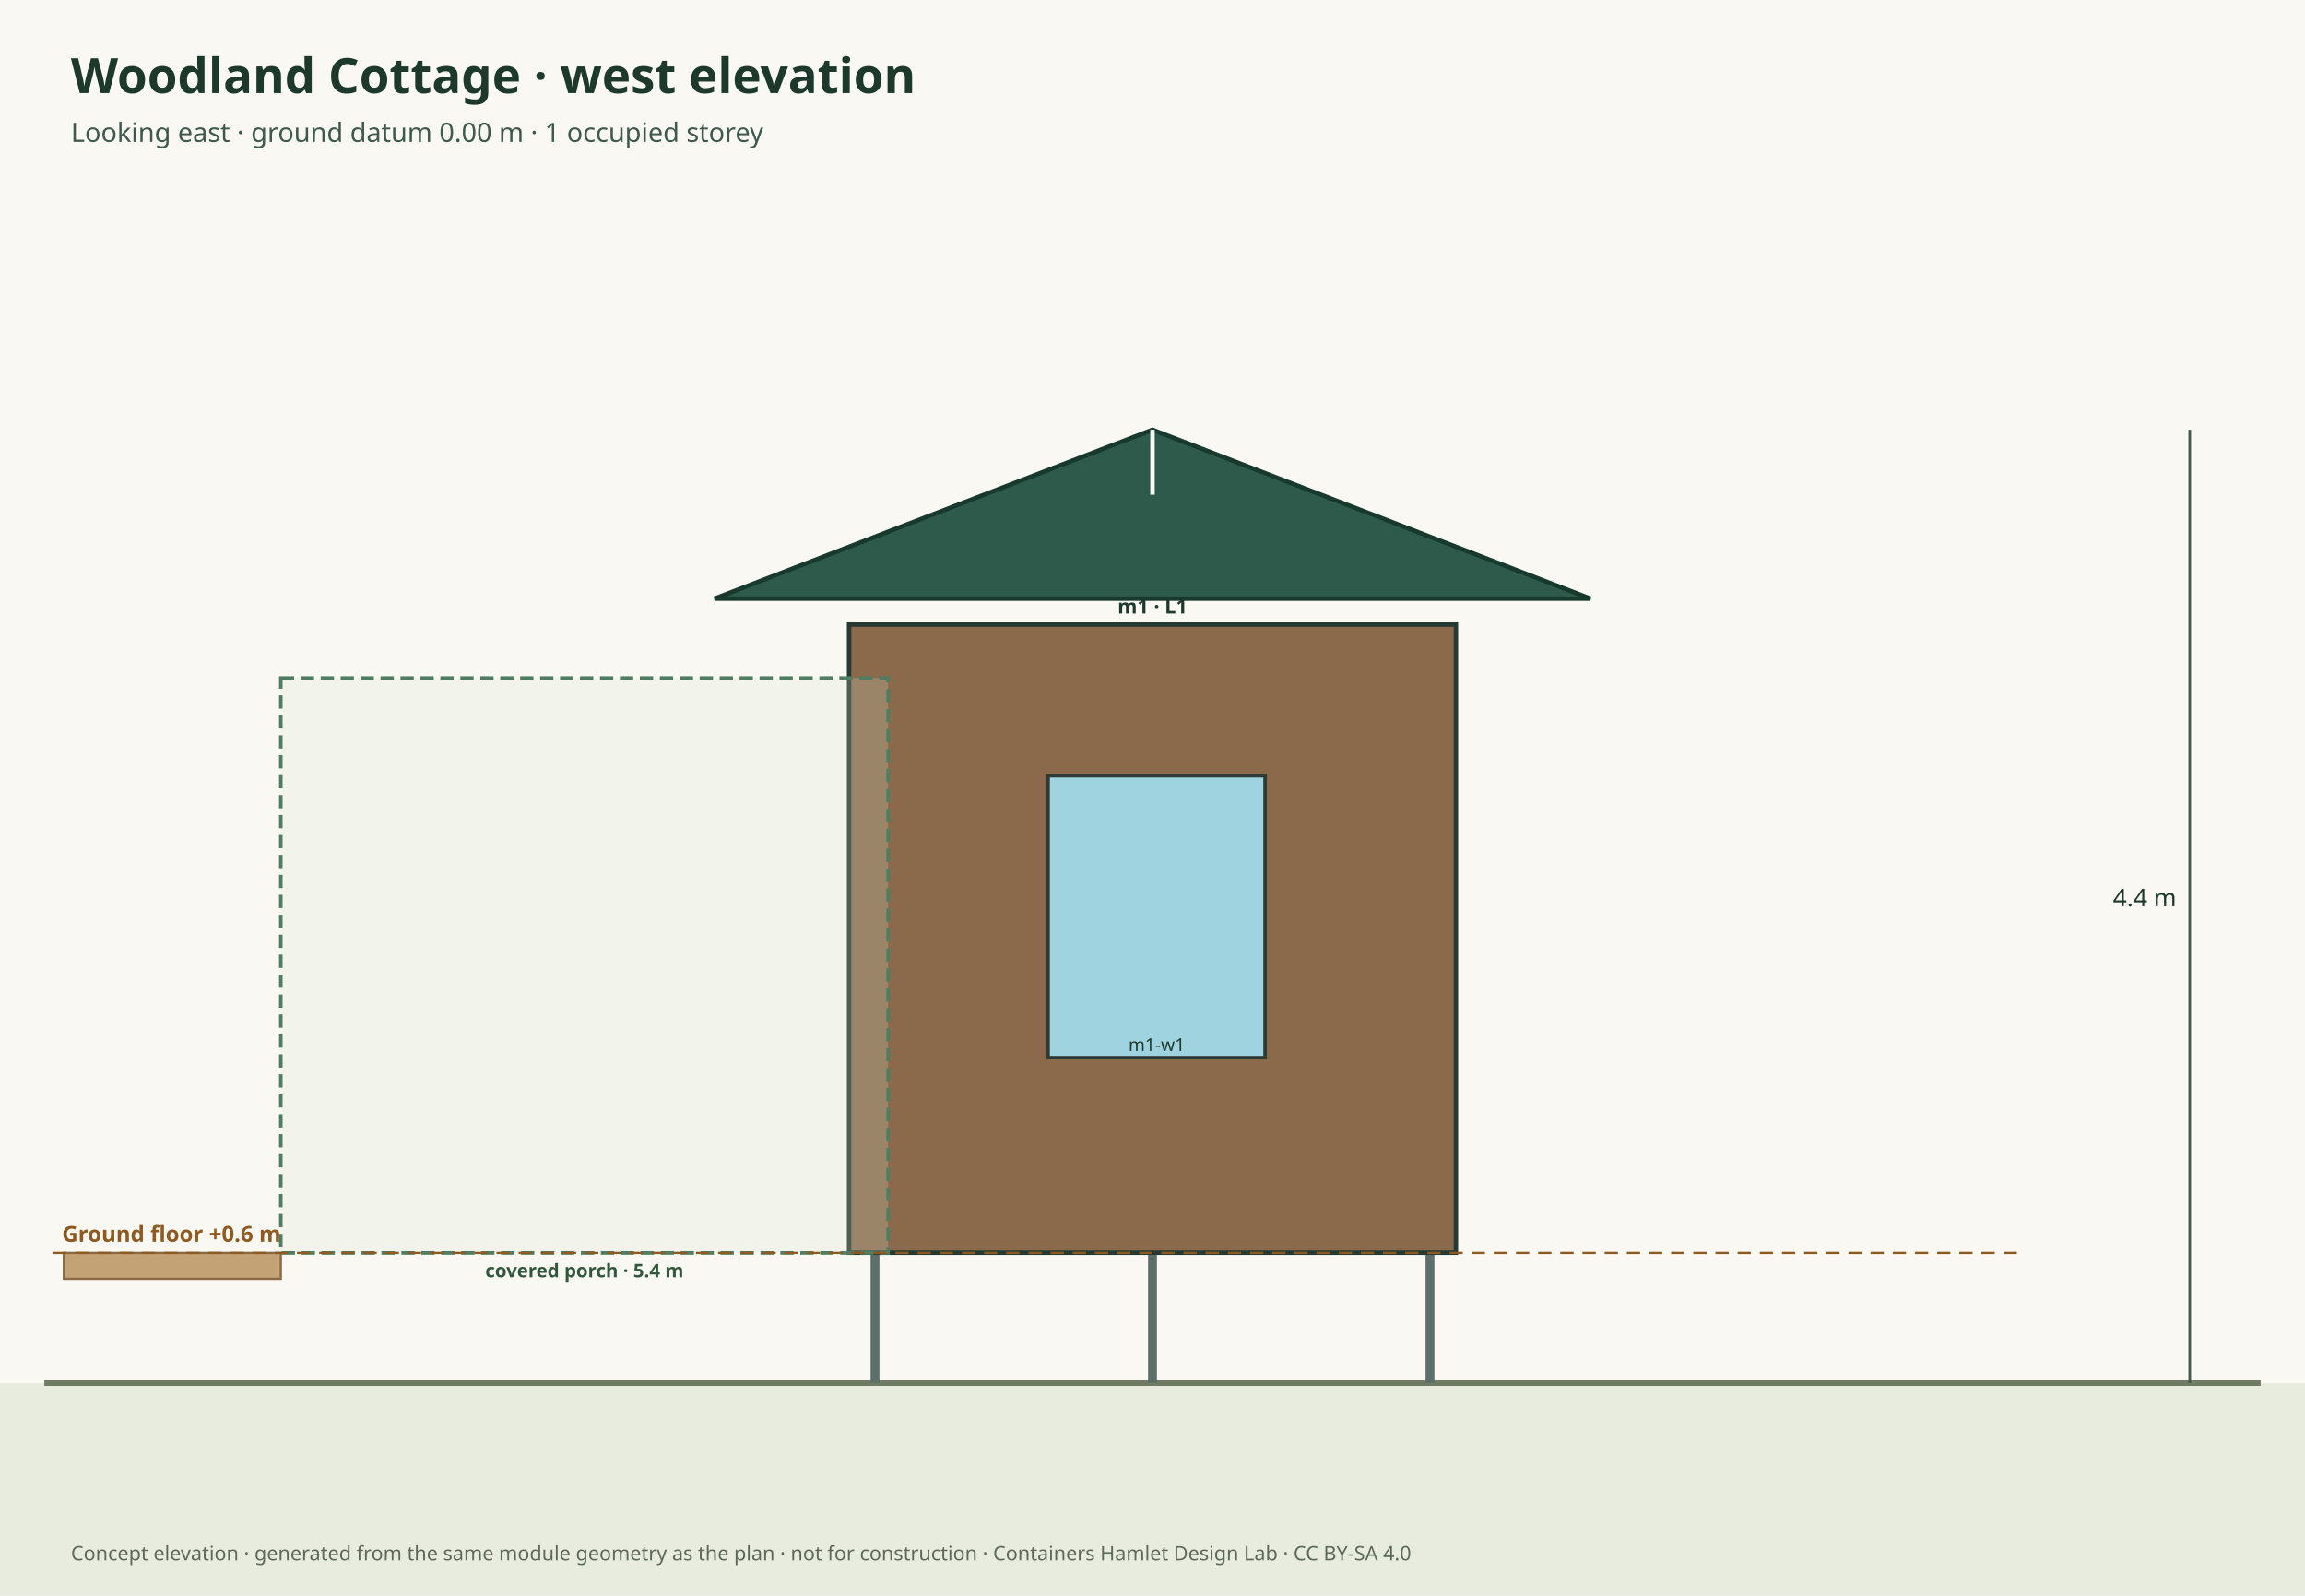
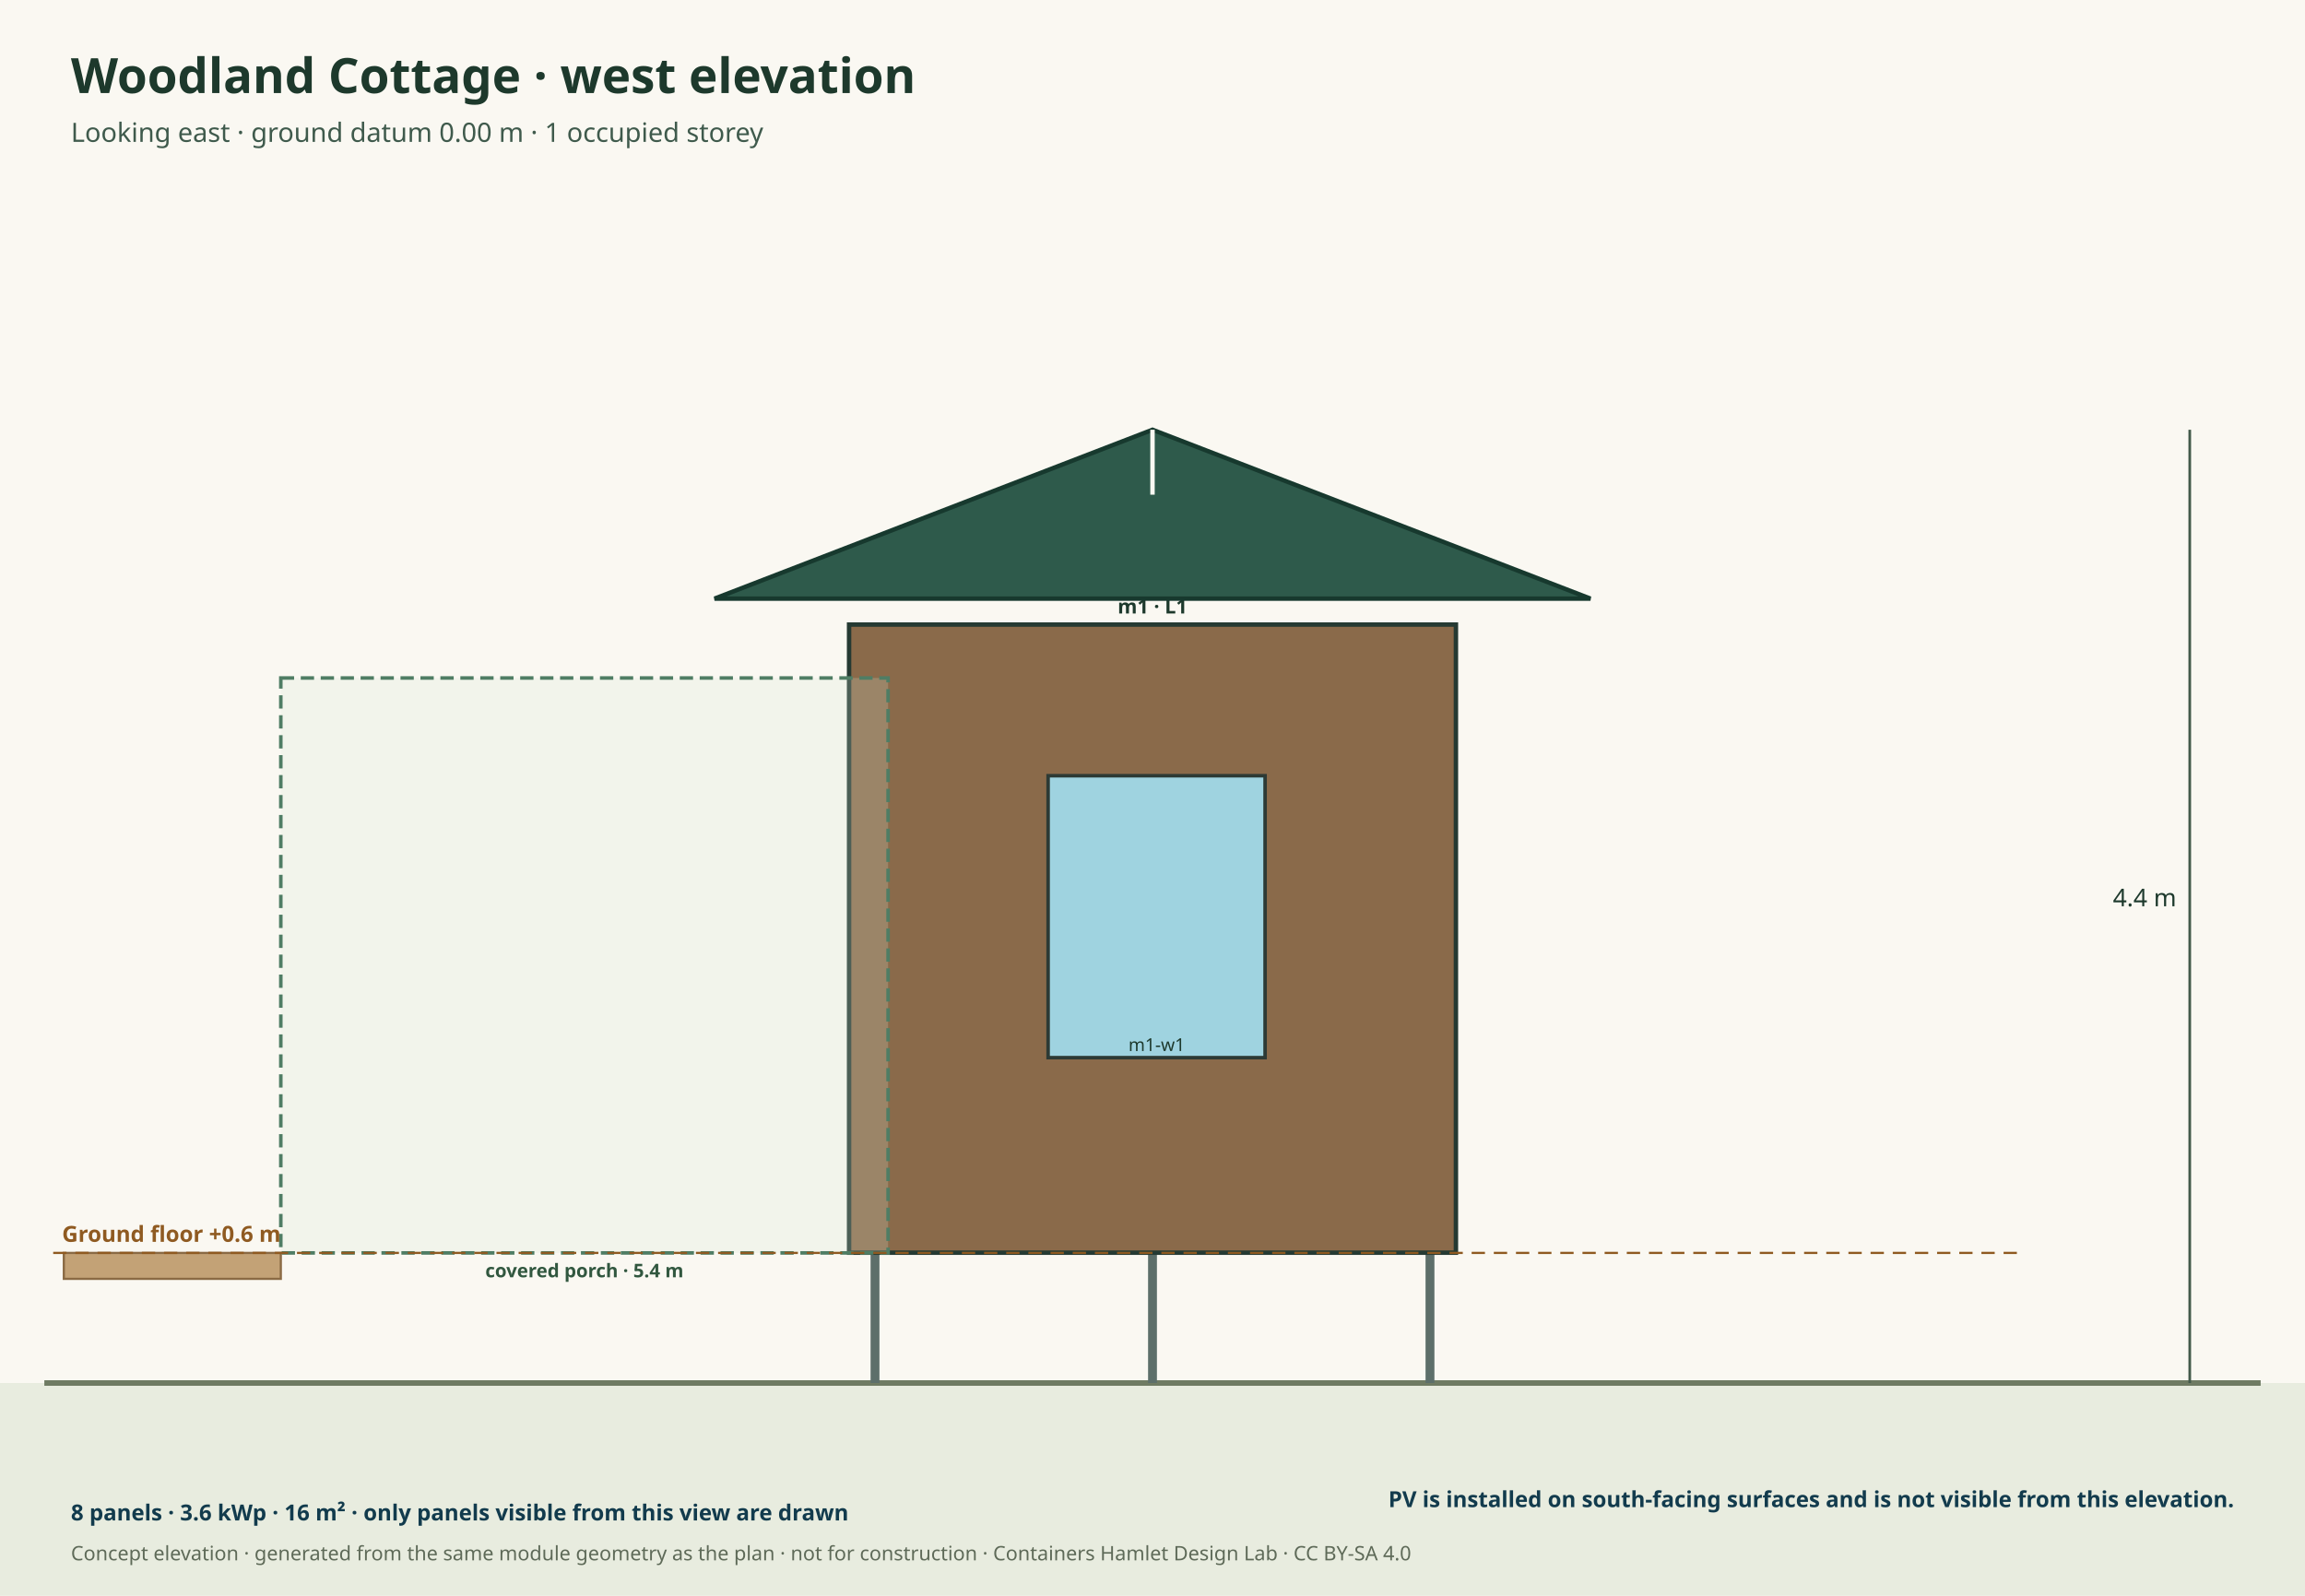
<svg xmlns="http://www.w3.org/2000/svg" viewBox="0 0 1040 720" role="img" aria-labelledby="concept-hamlet-woodland-cottage-elevation-west-t concept-hamlet-woodland-cottage-elevation-west-d">
  <rect width="1040" height="720" fill="#faf8f2" />
  <text x="32" y="42" font-family="system-ui, sans-serif" font-size="22" font-weight="800" fill="#1d392c">Woodland Cottage · west elevation</text>
  <text x="32" y="64" font-family="system-ui, sans-serif" font-size="12" fill="#3f5a4c">Looking east · ground datum 0.00 m · 1 occupied storey</text>
  <rect x="0" y="624" width="1040" height="96" fill="#e8ecdf" />
  <line x1="20" y1="624" x2="1020" y2="624" stroke="#6f7b63" stroke-width="2.5" />
  <line x1="394.8" y1="624" x2="394.8" y2="565.3" stroke="#5d6f6a" stroke-width="4" />
  <line x1="520" y1="624" x2="520" y2="565.3" stroke="#5d6f6a" stroke-width="4" />
  <line x1="645.2" y1="624" x2="645.2" y2="565.3" stroke="#5d6f6a" stroke-width="4" />
  <rect x="383.1" y="281.8" width="273.8" height="283.4" fill="#8a6a4a" stroke="#253a33" stroke-width="2" />
  <text x="520" y="276.8" text-anchor="middle" font-family="system-ui, sans-serif" font-size="9" font-weight="800" fill="#1d392c" stroke="#faf8f2" stroke-width="2.2" paint-order="stroke">m1 · L1</text>
  <rect x="472.9" y="350" width="97.9" height="127.2" fill="#9fd3e0" stroke="#2d3a35" stroke-width="1.6" />
  <text x="521.9" y="474.2" text-anchor="middle" font-family="system-ui, sans-serif" font-size="8" fill="#1d392c">m1-w1</text>
  <rect x="126.7" y="305.9" width="274" height="259.4" fill="#d8e6d3" fill-opacity="0.22" stroke="#4f7d64" stroke-width="1.6" stroke-dasharray="6 3" />
  <text x="263.7" y="576.3" text-anchor="middle" font-family="system-ui, sans-serif" font-size="8.5" font-weight="700" fill="#31573f" stroke="#faf8f2" stroke-width="2" paint-order="stroke">covered porch · 5.4 m</text>
  <rect x="28.8" y="565.3" width="97.9" height="11.7" fill="#c3a276" stroke="#8a6a44" stroke-width="1" />
  <path d="M322.4 270.1L520 193.9L717.6 270.1Z" fill="#245244" fill-opacity="0.95" stroke="#17392e" stroke-width="2" />
  <line x1="520" y1="193.9" x2="520" y2="223.2" stroke="#faf8f2" stroke-width="2" />
  <line x1="24" y1="565.3" x2="910" y2="565.3" stroke="#8f5a21" stroke-width="1" stroke-dasharray="6 4" />
  <text x="28" y="560.3" font-family="system-ui, sans-serif" font-size="10" font-weight="700" fill="#8f5a21">Ground floor +0.6 m</text>
  <line x1="988" y1="624" x2="988" y2="193.9" stroke="#435a4a" stroke-width="1.2" />
  <text x="982" y="408.9" text-anchor="end" font-family="system-ui, sans-serif" font-size="11" fill="#1d392c">4.4 m</text>
+   <text x="1008" y="680" text-anchor="end" font-family="system-ui, sans-serif" font-size="10" font-weight="700" fill="#123b4d">PV is installed on south-facing surfaces and is not visible from this elevation.</text>
+   <text x="32" y="686" font-family="system-ui, sans-serif" font-size="10" font-weight="700" fill="#123b4d">8 panels · 3.6 kWp · 16 m² · only panels visible from this view are drawn</text>
  <text x="32" y="704" font-family="system-ui, sans-serif" font-size="9" fill="#5e6a58">Concept elevation · generated from the same module geometry as the plan · not for construction · Containers Hamlet Design Lab · CC BY-SA 4.0</text>
</svg>
